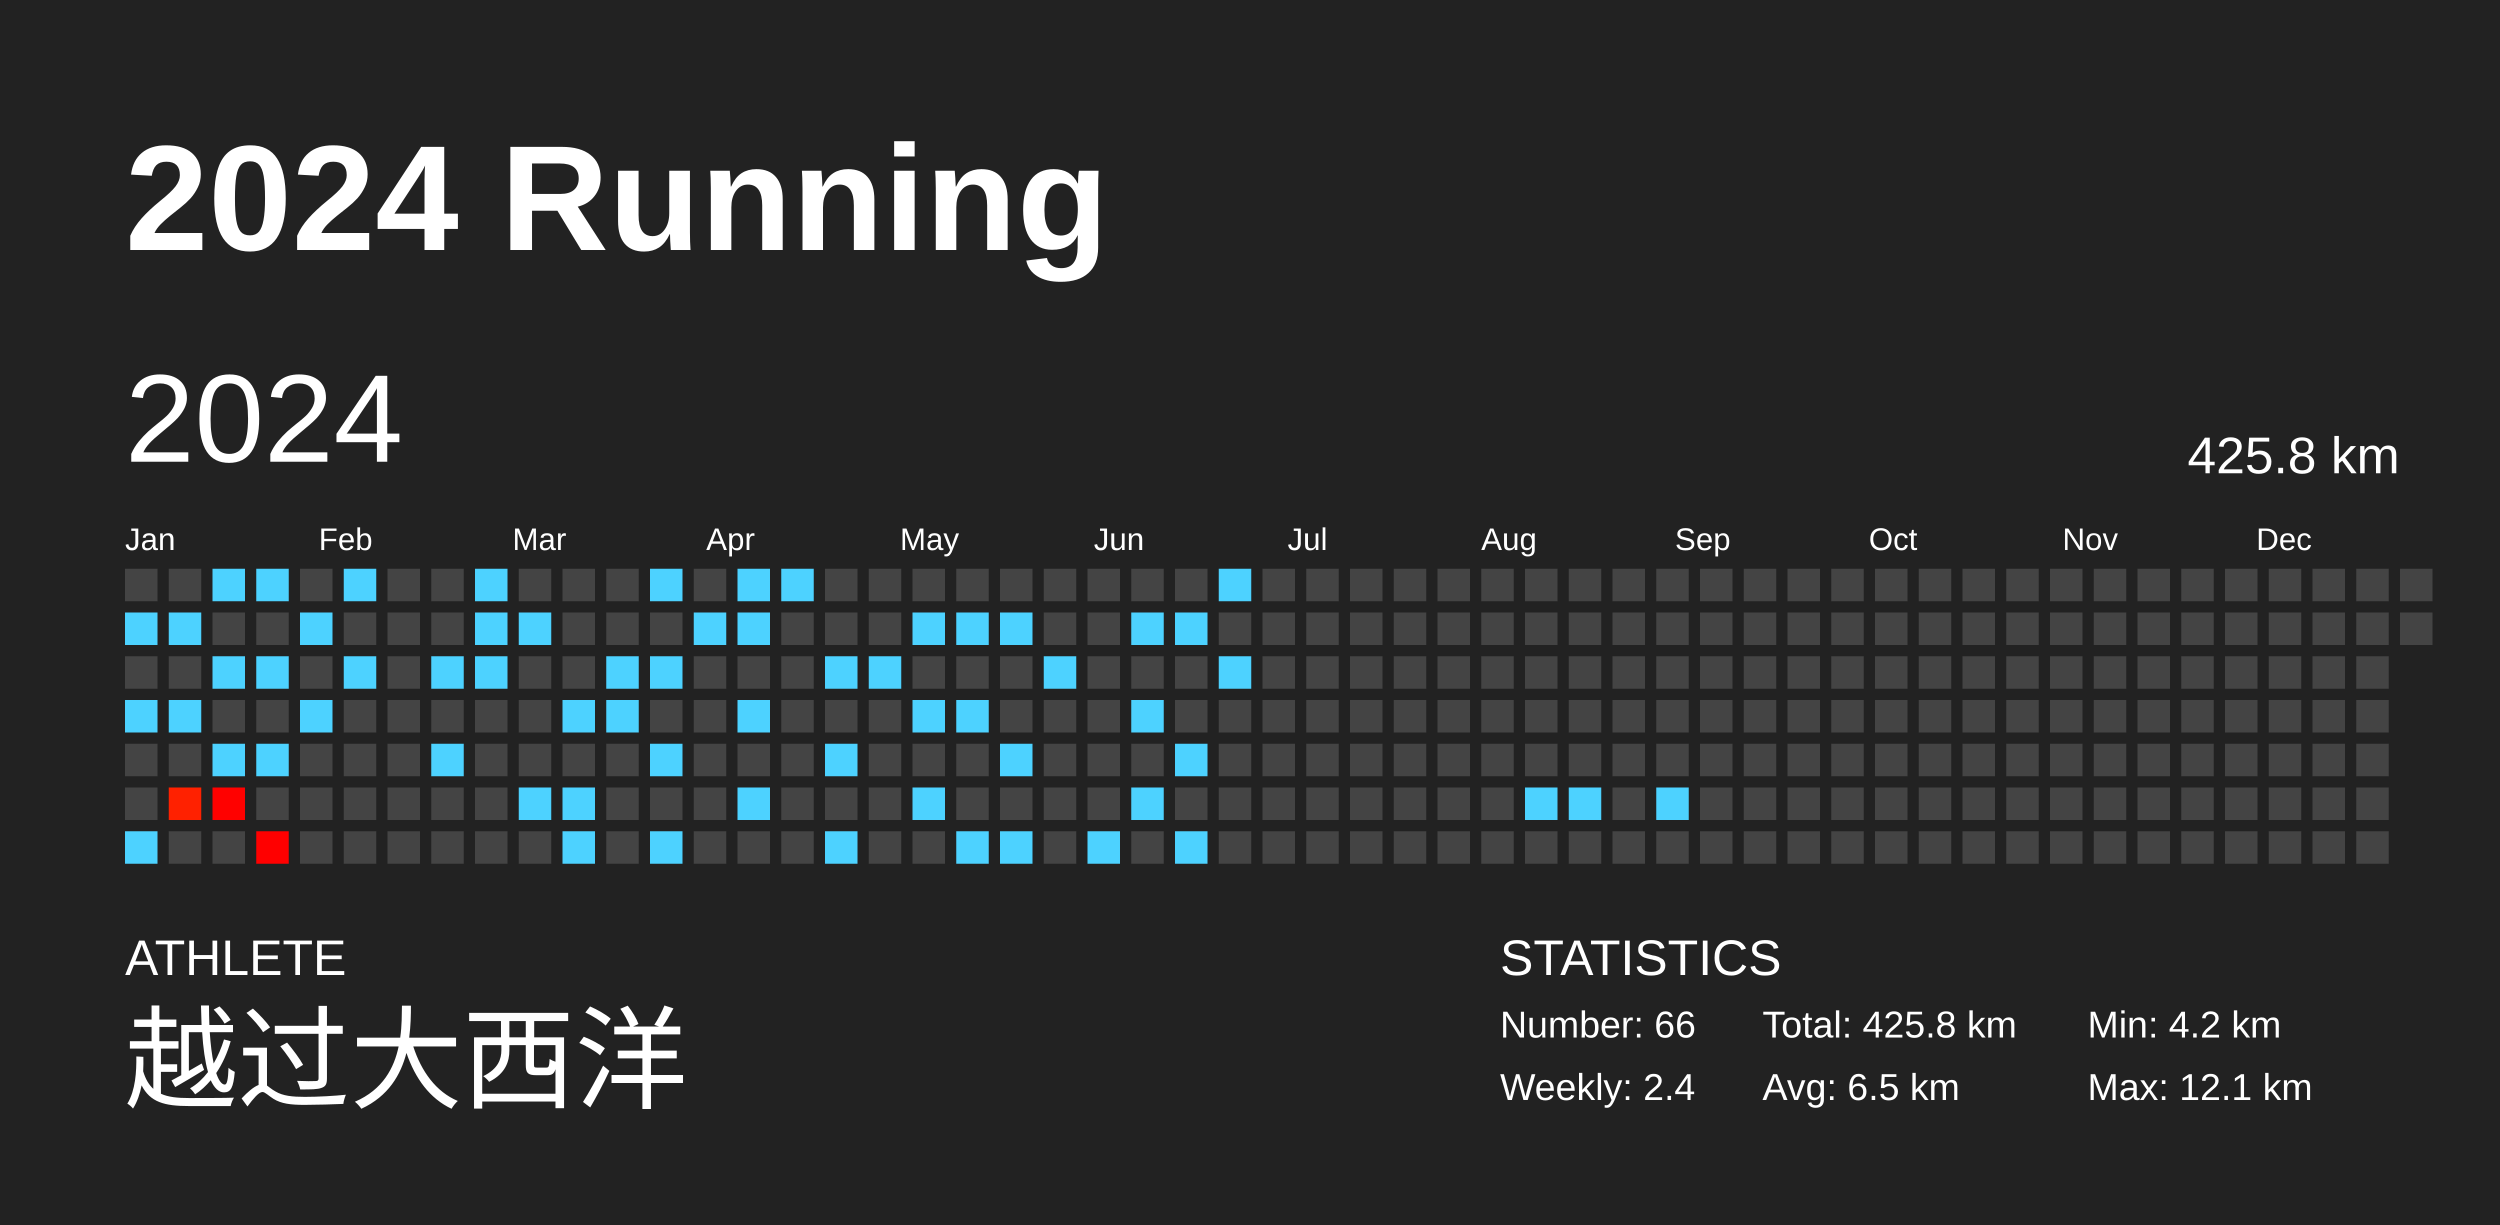
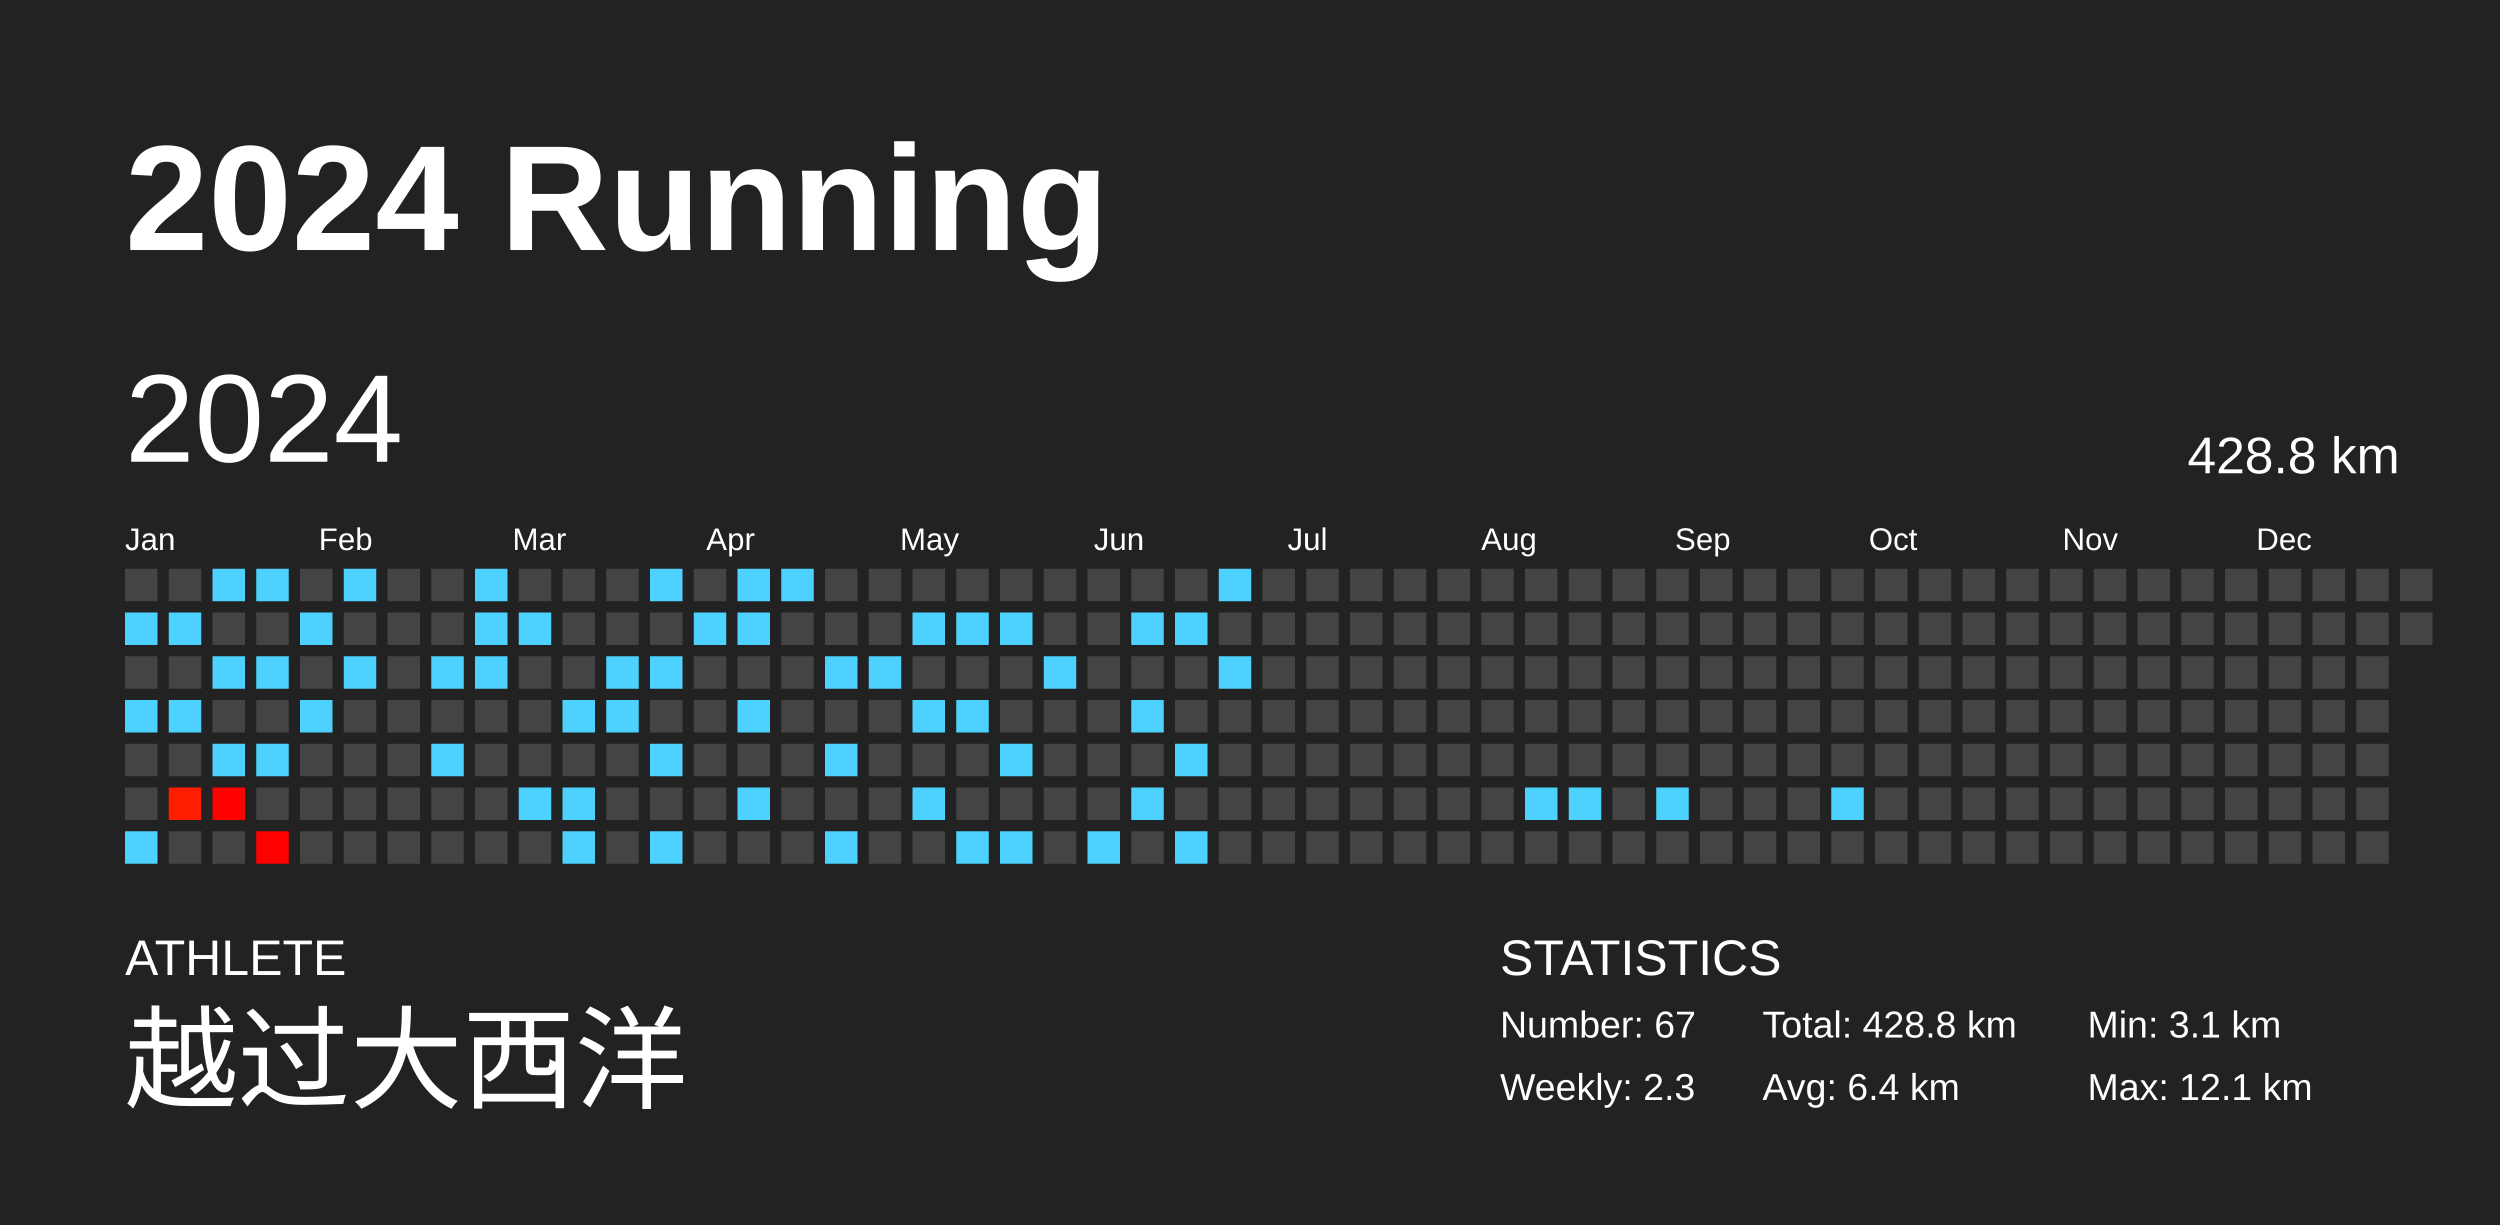
<svg xmlns="http://www.w3.org/2000/svg" baseProfile="full" height="98mm" version="1.1" viewBox="0,0,200,98" width="200mm">
  <defs />
  <rect fill="#222222" height="98" width="200" x="0" y="0" />
  <text fill="#FFFFFF" style="font-size:12px; font-family:Arial; font-weight:bold;" x="10" y="20">2024 Running</text>
  <text fill="#FFFFFF" style="font-size:4px; font-family:Arial" x="10" y="78">ATHLETE</text>
  <text fill="#FFFFFF" style="font-size:9px; font-family:Arial" x="10" y="88">越过大西洋</text>
  <text fill="#FFFFFF" style="font-size:4px; font-family:Arial" x="120" y="78">STATISTICS</text>
-   <text fill="#FFFFFF" style="font-size:3px; font-family:Arial" x="120" y="83">Number: 66</text>
-   <text fill="#FFFFFF" style="font-size:3px; font-family:Arial" x="120" y="88">Weekly: 2.4</text>
-   <text fill="#FFFFFF" style="font-size:3px; font-family:Arial" x="141" y="83">Total: 425.8 km</text>
-   <text fill="#FFFFFF" style="font-size:3px; font-family:Arial" x="141" y="88">Avg: 6.5 km</text>
-   <text fill="#FFFFFF" style="font-size:3px; font-family:Arial" x="167" y="83">Min: 4.2 km</text>
+   <text fill="#FFFFFF" style="font-size:3px; font-family:Arial" x="120" y="83">Number: 67</text>
+   <text fill="#FFFFFF" style="font-size:3px; font-family:Arial" x="120" y="88">Weekly: 2.3</text>
+   <text fill="#FFFFFF" style="font-size:3px; font-family:Arial" x="141" y="83">Total: 428.8 km</text>
+   <text fill="#FFFFFF" style="font-size:3px; font-family:Arial" x="141" y="88">Avg: 6.4 km</text>
+   <text fill="#FFFFFF" style="font-size:3px; font-family:Arial" x="167" y="83">Min: 3.1 km</text>
  <text fill="#FFFFFF" style="font-size:3px; font-family:Arial" x="167" y="88">Max: 12.1 km</text>
  <text dominant-baseline="hanging" fill="#FFFFFF" style="font-size:10.0px; font-family:Arial;" x="10" y="30">2024</text>
-   <text dominant-baseline="hanging" fill="#FFFFFF" style="font-size:4.125px; font-family:Arial;" x="175" y="35">425.8 km</text>
+   <text dominant-baseline="hanging" fill="#FFFFFF" style="font-size:4.125px; font-family:Arial;" x="175" y="35">428.8 km</text>
  <text fill="#FFFFFF" style="font-size:2.5px; font-family:Arial" x="10.0" y="44">Jan</text>
  <text fill="#FFFFFF" style="font-size:2.5px; font-family:Arial" x="25.5" y="44">Feb</text>
  <text fill="#FFFFFF" style="font-size:2.5px; font-family:Arial" x="41.0" y="44">Mar</text>
  <text fill="#FFFFFF" style="font-size:2.5px; font-family:Arial" x="56.5" y="44">Apr</text>
  <text fill="#FFFFFF" style="font-size:2.5px; font-family:Arial" x="72.0" y="44">May</text>
  <text fill="#FFFFFF" style="font-size:2.5px; font-family:Arial" x="87.5" y="44">Jun</text>
  <text fill="#FFFFFF" style="font-size:2.5px; font-family:Arial" x="103.0" y="44">Jul</text>
  <text fill="#FFFFFF" style="font-size:2.5px; font-family:Arial" x="118.5" y="44">Aug</text>
  <text fill="#FFFFFF" style="font-size:2.5px; font-family:Arial" x="134.0" y="44">Sep</text>
  <text fill="#FFFFFF" style="font-size:2.5px; font-family:Arial" x="149.5" y="44">Oct</text>
  <text fill="#FFFFFF" style="font-size:2.5px; font-family:Arial" x="165.0" y="44">Nov</text>
  <text fill="#FFFFFF" style="font-size:2.5px; font-family:Arial" x="180.5" y="44">Dec</text>
  <rect fill="#444444" height="2.6" width="2.6" x="10.0" y="45.5" />
  <rect fill="#4dd2ff" height="2.6" width="2.6" x="10.0" y="49.0" />
  <rect fill="#444444" height="2.6" width="2.6" x="10.0" y="52.5" />
  <rect fill="#4dd2ff" height="2.6" width="2.6" x="10.0" y="56.0" />
  <rect fill="#444444" height="2.6" width="2.6" x="10.0" y="59.5" />
  <rect fill="#444444" height="2.6" width="2.6" x="10.0" y="63.0" />
  <rect fill="#4dd2ff" height="2.6" width="2.6" x="10.0" y="66.5" />
  <rect fill="#444444" height="2.6" width="2.6" x="13.5" y="45.5" />
  <rect fill="#4dd2ff" height="2.6" width="2.6" x="13.5" y="49.0" />
  <rect fill="#444444" height="2.6" width="2.6" x="13.5" y="52.5" />
  <rect fill="#4dd2ff" height="2.6" width="2.6" x="13.5" y="56.0" />
  <rect fill="#444444" height="2.6" width="2.6" x="13.5" y="59.5" />
-   <rect fill="#ff2100" height="2.6" width="2.6" x="13.5" y="63.0" />
+   <rect fill="#ff1d00" height="2.6" width="2.6" x="13.5" y="63.0" />
  <rect fill="#444444" height="2.6" width="2.6" x="13.5" y="66.5" />
  <rect fill="#4dd2ff" height="2.6" width="2.6" x="17.0" y="45.5" />
  <rect fill="#444444" height="2.6" width="2.6" x="17.0" y="49.0" />
  <rect fill="#4dd2ff" height="2.6" width="2.6" x="17.0" y="52.5" />
  <rect fill="#444444" height="2.6" width="2.6" x="17.0" y="56.0" />
  <rect fill="#4dd2ff" height="2.6" width="2.6" x="17.0" y="59.5" />
  <rect fill="#ff0100" height="2.6" width="2.6" x="17.0" y="63.0" />
  <rect fill="#444444" height="2.6" width="2.6" x="17.0" y="66.5" />
  <rect fill="#4dd2ff" height="2.6" width="2.6" x="20.5" y="45.5" />
  <rect fill="#444444" height="2.6" width="2.6" x="20.5" y="49.0" />
  <rect fill="#4dd2ff" height="2.6" width="2.6" x="20.5" y="52.5" />
  <rect fill="#444444" height="2.6" width="2.6" x="20.5" y="56.0" />
  <rect fill="#4dd2ff" height="2.6" width="2.6" x="20.5" y="59.5" />
  <rect fill="#444444" height="2.6" width="2.6" x="20.5" y="63.0" />
  <rect fill="#ff0000" height="2.6" width="2.6" x="20.5" y="66.5" />
  <rect fill="#444444" height="2.6" width="2.6" x="24.0" y="45.5" />
  <rect fill="#4dd2ff" height="2.6" width="2.6" x="24.0" y="49.0" />
  <rect fill="#444444" height="2.6" width="2.6" x="24.0" y="52.5" />
  <rect fill="#4dd2ff" height="2.6" width="2.6" x="24.0" y="56.0" />
  <rect fill="#444444" height="2.6" width="2.6" x="24.0" y="59.5" />
  <rect fill="#444444" height="2.6" width="2.6" x="24.0" y="63.0" />
  <rect fill="#444444" height="2.6" width="2.6" x="24.0" y="66.5" />
  <rect fill="#4dd2ff" height="2.6" width="2.6" x="27.5" y="45.5" />
  <rect fill="#444444" height="2.6" width="2.6" x="27.5" y="49.0" />
  <rect fill="#4dd2ff" height="2.6" width="2.6" x="27.5" y="52.5" />
  <rect fill="#444444" height="2.6" width="2.6" x="27.5" y="56.0" />
  <rect fill="#444444" height="2.6" width="2.6" x="27.5" y="59.5" />
  <rect fill="#444444" height="2.6" width="2.6" x="27.5" y="63.0" />
  <rect fill="#444444" height="2.6" width="2.6" x="27.5" y="66.5" />
  <rect fill="#444444" height="2.6" width="2.6" x="31.0" y="45.5" />
  <rect fill="#444444" height="2.6" width="2.6" x="31.0" y="49.0" />
  <rect fill="#444444" height="2.6" width="2.6" x="31.0" y="52.5" />
  <rect fill="#444444" height="2.6" width="2.6" x="31.0" y="56.0" />
  <rect fill="#444444" height="2.6" width="2.6" x="31.0" y="59.5" />
  <rect fill="#444444" height="2.6" width="2.6" x="31.0" y="63.0" />
  <rect fill="#444444" height="2.6" width="2.6" x="31.0" y="66.5" />
  <rect fill="#444444" height="2.6" width="2.6" x="34.5" y="45.5" />
  <rect fill="#444444" height="2.6" width="2.6" x="34.5" y="49.0" />
  <rect fill="#4dd2ff" height="2.6" width="2.6" x="34.5" y="52.5" />
  <rect fill="#444444" height="2.6" width="2.6" x="34.5" y="56.0" />
  <rect fill="#4dd2ff" height="2.6" width="2.6" x="34.5" y="59.5" />
  <rect fill="#444444" height="2.6" width="2.6" x="34.5" y="63.0" />
  <rect fill="#444444" height="2.6" width="2.6" x="34.5" y="66.5" />
  <rect fill="#4dd2ff" height="2.6" width="2.6" x="38.0" y="45.5" />
  <rect fill="#4dd2ff" height="2.6" width="2.6" x="38.0" y="49.0" />
  <rect fill="#4dd2ff" height="2.6" width="2.6" x="38.0" y="52.5" />
  <rect fill="#444444" height="2.6" width="2.6" x="38.0" y="56.0" />
  <rect fill="#444444" height="2.6" width="2.6" x="38.0" y="59.5" />
  <rect fill="#444444" height="2.6" width="2.6" x="38.0" y="63.0" />
  <rect fill="#444444" height="2.6" width="2.6" x="38.0" y="66.5" />
  <rect fill="#444444" height="2.6" width="2.6" x="41.5" y="45.5" />
  <rect fill="#4dd2ff" height="2.6" width="2.6" x="41.5" y="49.0" />
  <rect fill="#444444" height="2.6" width="2.6" x="41.5" y="52.5" />
  <rect fill="#444444" height="2.6" width="2.6" x="41.5" y="56.0" />
  <rect fill="#444444" height="2.6" width="2.6" x="41.5" y="59.5" />
  <rect fill="#4dd2ff" height="2.6" width="2.6" x="41.5" y="63.0" />
  <rect fill="#444444" height="2.6" width="2.6" x="41.5" y="66.5" />
  <rect fill="#444444" height="2.6" width="2.6" x="45.0" y="45.5" />
  <rect fill="#444444" height="2.6" width="2.6" x="45.0" y="49.0" />
  <rect fill="#444444" height="2.6" width="2.6" x="45.0" y="52.5" />
  <rect fill="#4dd2ff" height="2.6" width="2.6" x="45.0" y="56.0" />
  <rect fill="#444444" height="2.6" width="2.6" x="45.0" y="59.5" />
  <rect fill="#4dd2ff" height="2.6" width="2.6" x="45.0" y="63.0" />
  <rect fill="#4dd2ff" height="2.6" width="2.6" x="45.0" y="66.5" />
  <rect fill="#444444" height="2.6" width="2.6" x="48.5" y="45.5" />
  <rect fill="#444444" height="2.6" width="2.6" x="48.5" y="49.0" />
  <rect fill="#4dd2ff" height="2.6" width="2.6" x="48.5" y="52.5" />
  <rect fill="#4dd2ff" height="2.6" width="2.6" x="48.5" y="56.0" />
  <rect fill="#444444" height="2.6" width="2.6" x="48.5" y="59.5" />
  <rect fill="#444444" height="2.6" width="2.6" x="48.5" y="63.0" />
  <rect fill="#444444" height="2.6" width="2.6" x="48.5" y="66.5" />
  <rect fill="#4dd2ff" height="2.6" width="2.6" x="52.0" y="45.5" />
  <rect fill="#444444" height="2.6" width="2.6" x="52.0" y="49.0" />
  <rect fill="#4dd2ff" height="2.6" width="2.6" x="52.0" y="52.5" />
  <rect fill="#444444" height="2.6" width="2.6" x="52.0" y="56.0" />
  <rect fill="#4dd2ff" height="2.6" width="2.6" x="52.0" y="59.5" />
  <rect fill="#444444" height="2.6" width="2.6" x="52.0" y="63.0" />
  <rect fill="#4dd2ff" height="2.6" width="2.6" x="52.0" y="66.5" />
  <rect fill="#444444" height="2.6" width="2.6" x="55.5" y="45.5" />
  <rect fill="#4dd2ff" height="2.6" width="2.6" x="55.5" y="49.0" />
  <rect fill="#444444" height="2.6" width="2.6" x="55.5" y="52.5" />
  <rect fill="#444444" height="2.6" width="2.6" x="55.5" y="56.0" />
  <rect fill="#444444" height="2.6" width="2.6" x="55.5" y="59.5" />
  <rect fill="#444444" height="2.6" width="2.6" x="55.5" y="63.0" />
  <rect fill="#444444" height="2.6" width="2.6" x="55.5" y="66.5" />
  <rect fill="#4dd2ff" height="2.6" width="2.6" x="59.0" y="45.5" />
  <rect fill="#4dd2ff" height="2.6" width="2.6" x="59.0" y="49.0" />
  <rect fill="#444444" height="2.6" width="2.6" x="59.0" y="52.5" />
  <rect fill="#4dd2ff" height="2.6" width="2.6" x="59.0" y="56.0" />
  <rect fill="#444444" height="2.6" width="2.6" x="59.0" y="59.5" />
  <rect fill="#4dd2ff" height="2.6" width="2.6" x="59.0" y="63.0" />
  <rect fill="#444444" height="2.6" width="2.6" x="59.0" y="66.5" />
  <rect fill="#4dd2ff" height="2.6" width="2.6" x="62.5" y="45.5" />
  <rect fill="#444444" height="2.6" width="2.6" x="62.5" y="49.0" />
  <rect fill="#444444" height="2.6" width="2.6" x="62.5" y="52.5" />
  <rect fill="#444444" height="2.6" width="2.6" x="62.5" y="56.0" />
  <rect fill="#444444" height="2.6" width="2.6" x="62.5" y="59.5" />
  <rect fill="#444444" height="2.6" width="2.6" x="62.5" y="63.0" />
  <rect fill="#444444" height="2.6" width="2.6" x="62.5" y="66.5" />
  <rect fill="#444444" height="2.6" width="2.6" x="66.0" y="45.5" />
  <rect fill="#444444" height="2.6" width="2.6" x="66.0" y="49.0" />
  <rect fill="#4dd2ff" height="2.6" width="2.6" x="66.0" y="52.5" />
  <rect fill="#444444" height="2.6" width="2.6" x="66.0" y="56.0" />
  <rect fill="#4dd2ff" height="2.6" width="2.6" x="66.0" y="59.5" />
  <rect fill="#444444" height="2.6" width="2.6" x="66.0" y="63.0" />
  <rect fill="#4dd2ff" height="2.6" width="2.6" x="66.0" y="66.5" />
  <rect fill="#444444" height="2.6" width="2.6" x="69.5" y="45.5" />
  <rect fill="#444444" height="2.6" width="2.6" x="69.5" y="49.0" />
  <rect fill="#4dd2ff" height="2.6" width="2.6" x="69.5" y="52.5" />
  <rect fill="#444444" height="2.6" width="2.6" x="69.5" y="56.0" />
  <rect fill="#444444" height="2.6" width="2.6" x="69.5" y="59.5" />
  <rect fill="#444444" height="2.6" width="2.6" x="69.5" y="63.0" />
  <rect fill="#444444" height="2.6" width="2.6" x="69.5" y="66.5" />
  <rect fill="#444444" height="2.6" width="2.6" x="73.0" y="45.5" />
  <rect fill="#4dd2ff" height="2.6" width="2.6" x="73.0" y="49.0" />
  <rect fill="#444444" height="2.6" width="2.6" x="73.0" y="52.5" />
  <rect fill="#4dd2ff" height="2.6" width="2.6" x="73.0" y="56.0" />
  <rect fill="#444444" height="2.6" width="2.6" x="73.0" y="59.5" />
  <rect fill="#4dd2ff" height="2.6" width="2.6" x="73.0" y="63.0" />
  <rect fill="#444444" height="2.6" width="2.6" x="73.0" y="66.5" />
  <rect fill="#444444" height="2.6" width="2.6" x="76.5" y="45.5" />
  <rect fill="#4dd2ff" height="2.6" width="2.6" x="76.5" y="49.0" />
  <rect fill="#444444" height="2.6" width="2.6" x="76.5" y="52.5" />
  <rect fill="#4dd2ff" height="2.6" width="2.6" x="76.5" y="56.0" />
  <rect fill="#444444" height="2.6" width="2.6" x="76.5" y="59.5" />
  <rect fill="#444444" height="2.6" width="2.6" x="76.5" y="63.0" />
  <rect fill="#4dd2ff" height="2.6" width="2.6" x="76.5" y="66.5" />
  <rect fill="#444444" height="2.6" width="2.6" x="80.0" y="45.5" />
  <rect fill="#4dd2ff" height="2.6" width="2.6" x="80.0" y="49.0" />
  <rect fill="#444444" height="2.6" width="2.6" x="80.0" y="52.5" />
  <rect fill="#444444" height="2.6" width="2.6" x="80.0" y="56.0" />
  <rect fill="#4dd2ff" height="2.6" width="2.6" x="80.0" y="59.5" />
  <rect fill="#444444" height="2.6" width="2.6" x="80.0" y="63.0" />
  <rect fill="#4dd2ff" height="2.6" width="2.6" x="80.0" y="66.5" />
  <rect fill="#444444" height="2.6" width="2.6" x="83.5" y="45.5" />
  <rect fill="#444444" height="2.6" width="2.6" x="83.5" y="49.0" />
  <rect fill="#4dd2ff" height="2.6" width="2.6" x="83.5" y="52.5" />
  <rect fill="#444444" height="2.6" width="2.6" x="83.5" y="56.0" />
  <rect fill="#444444" height="2.6" width="2.6" x="83.5" y="59.5" />
  <rect fill="#444444" height="2.6" width="2.6" x="83.5" y="63.0" />
  <rect fill="#444444" height="2.6" width="2.6" x="83.5" y="66.5" />
  <rect fill="#444444" height="2.6" width="2.6" x="87.0" y="45.5" />
  <rect fill="#444444" height="2.6" width="2.6" x="87.0" y="49.0" />
  <rect fill="#444444" height="2.6" width="2.6" x="87.0" y="52.5" />
  <rect fill="#444444" height="2.6" width="2.6" x="87.0" y="56.0" />
  <rect fill="#444444" height="2.6" width="2.6" x="87.0" y="59.5" />
  <rect fill="#444444" height="2.6" width="2.6" x="87.0" y="63.0" />
  <rect fill="#4dd2ff" height="2.6" width="2.6" x="87.0" y="66.5" />
  <rect fill="#444444" height="2.6" width="2.6" x="90.5" y="45.5" />
  <rect fill="#4dd2ff" height="2.6" width="2.6" x="90.5" y="49.0" />
  <rect fill="#444444" height="2.6" width="2.6" x="90.5" y="52.5" />
  <rect fill="#4dd2ff" height="2.6" width="2.6" x="90.5" y="56.0" />
  <rect fill="#444444" height="2.6" width="2.6" x="90.5" y="59.5" />
  <rect fill="#4dd2ff" height="2.6" width="2.6" x="90.5" y="63.0" />
  <rect fill="#444444" height="2.6" width="2.6" x="90.5" y="66.5" />
  <rect fill="#444444" height="2.6" width="2.6" x="94.0" y="45.5" />
  <rect fill="#4dd2ff" height="2.6" width="2.6" x="94.0" y="49.0" />
  <rect fill="#444444" height="2.6" width="2.6" x="94.0" y="52.5" />
  <rect fill="#444444" height="2.6" width="2.6" x="94.0" y="56.0" />
  <rect fill="#4dd2ff" height="2.6" width="2.6" x="94.0" y="59.5" />
  <rect fill="#444444" height="2.6" width="2.6" x="94.0" y="63.0" />
  <rect fill="#4dd2ff" height="2.6" width="2.6" x="94.0" y="66.5" />
  <rect fill="#4dd2ff" height="2.6" width="2.6" x="97.5" y="45.5" />
  <rect fill="#444444" height="2.6" width="2.6" x="97.5" y="49.0" />
  <rect fill="#4dd2ff" height="2.6" width="2.6" x="97.5" y="52.5" />
  <rect fill="#444444" height="2.6" width="2.6" x="97.5" y="56.0" />
  <rect fill="#444444" height="2.6" width="2.6" x="97.5" y="59.5" />
  <rect fill="#444444" height="2.6" width="2.6" x="97.5" y="63.0" />
  <rect fill="#444444" height="2.6" width="2.6" x="97.5" y="66.5" />
  <rect fill="#444444" height="2.6" width="2.6" x="101.0" y="45.5" />
  <rect fill="#444444" height="2.6" width="2.6" x="101.0" y="49.0" />
  <rect fill="#444444" height="2.6" width="2.6" x="101.0" y="52.5" />
  <rect fill="#444444" height="2.6" width="2.6" x="101.0" y="56.0" />
  <rect fill="#444444" height="2.6" width="2.6" x="101.0" y="59.5" />
  <rect fill="#444444" height="2.6" width="2.6" x="101.0" y="63.0" />
  <rect fill="#444444" height="2.6" width="2.6" x="101.0" y="66.5" />
  <rect fill="#444444" height="2.6" width="2.6" x="104.5" y="45.5" />
  <rect fill="#444444" height="2.6" width="2.6" x="104.5" y="49.0" />
  <rect fill="#444444" height="2.6" width="2.6" x="104.5" y="52.5" />
  <rect fill="#444444" height="2.6" width="2.6" x="104.5" y="56.0" />
  <rect fill="#444444" height="2.6" width="2.6" x="104.5" y="59.5" />
  <rect fill="#444444" height="2.6" width="2.6" x="104.5" y="63.0" />
  <rect fill="#444444" height="2.6" width="2.6" x="104.5" y="66.5" />
  <rect fill="#444444" height="2.6" width="2.6" x="108.0" y="45.5" />
  <rect fill="#444444" height="2.6" width="2.6" x="108.0" y="49.0" />
  <rect fill="#444444" height="2.6" width="2.6" x="108.0" y="52.5" />
  <rect fill="#444444" height="2.6" width="2.6" x="108.0" y="56.0" />
  <rect fill="#444444" height="2.6" width="2.6" x="108.0" y="59.5" />
  <rect fill="#444444" height="2.6" width="2.6" x="108.0" y="63.0" />
  <rect fill="#444444" height="2.6" width="2.6" x="108.0" y="66.5" />
  <rect fill="#444444" height="2.6" width="2.6" x="111.5" y="45.5" />
  <rect fill="#444444" height="2.6" width="2.6" x="111.5" y="49.0" />
  <rect fill="#444444" height="2.6" width="2.6" x="111.5" y="52.5" />
  <rect fill="#444444" height="2.6" width="2.6" x="111.5" y="56.0" />
  <rect fill="#444444" height="2.6" width="2.6" x="111.5" y="59.5" />
  <rect fill="#444444" height="2.6" width="2.6" x="111.5" y="63.0" />
  <rect fill="#444444" height="2.6" width="2.6" x="111.5" y="66.5" />
  <rect fill="#444444" height="2.6" width="2.6" x="115.0" y="45.5" />
  <rect fill="#444444" height="2.6" width="2.6" x="115.0" y="49.0" />
  <rect fill="#444444" height="2.6" width="2.6" x="115.0" y="52.5" />
  <rect fill="#444444" height="2.6" width="2.6" x="115.0" y="56.0" />
  <rect fill="#444444" height="2.6" width="2.6" x="115.0" y="59.5" />
  <rect fill="#444444" height="2.6" width="2.6" x="115.0" y="63.0" />
  <rect fill="#444444" height="2.6" width="2.6" x="115.0" y="66.5" />
  <rect fill="#444444" height="2.6" width="2.6" x="118.5" y="45.5" />
  <rect fill="#444444" height="2.6" width="2.6" x="118.5" y="49.0" />
  <rect fill="#444444" height="2.6" width="2.6" x="118.5" y="52.5" />
  <rect fill="#444444" height="2.6" width="2.6" x="118.5" y="56.0" />
  <rect fill="#444444" height="2.6" width="2.6" x="118.5" y="59.5" />
  <rect fill="#444444" height="2.6" width="2.6" x="118.5" y="63.0" />
  <rect fill="#444444" height="2.6" width="2.6" x="118.5" y="66.5" />
  <rect fill="#444444" height="2.6" width="2.6" x="122.0" y="45.5" />
  <rect fill="#444444" height="2.6" width="2.6" x="122.0" y="49.0" />
  <rect fill="#444444" height="2.6" width="2.6" x="122.0" y="52.5" />
  <rect fill="#444444" height="2.6" width="2.6" x="122.0" y="56.0" />
  <rect fill="#444444" height="2.6" width="2.6" x="122.0" y="59.5" />
  <rect fill="#4dd2ff" height="2.6" width="2.6" x="122.0" y="63.0" />
  <rect fill="#444444" height="2.6" width="2.6" x="122.0" y="66.5" />
  <rect fill="#444444" height="2.6" width="2.6" x="125.5" y="45.5" />
  <rect fill="#444444" height="2.6" width="2.6" x="125.5" y="49.0" />
  <rect fill="#444444" height="2.6" width="2.6" x="125.5" y="52.5" />
  <rect fill="#444444" height="2.6" width="2.6" x="125.5" y="56.0" />
  <rect fill="#444444" height="2.6" width="2.6" x="125.5" y="59.5" />
  <rect fill="#4dd2ff" height="2.6" width="2.6" x="125.5" y="63.0" />
  <rect fill="#444444" height="2.6" width="2.6" x="125.5" y="66.5" />
  <rect fill="#444444" height="2.6" width="2.6" x="129.0" y="45.5" />
  <rect fill="#444444" height="2.6" width="2.6" x="129.0" y="49.0" />
  <rect fill="#444444" height="2.6" width="2.6" x="129.0" y="52.5" />
  <rect fill="#444444" height="2.6" width="2.6" x="129.0" y="56.0" />
  <rect fill="#444444" height="2.6" width="2.6" x="129.0" y="59.5" />
  <rect fill="#444444" height="2.6" width="2.6" x="129.0" y="63.0" />
  <rect fill="#444444" height="2.6" width="2.6" x="129.0" y="66.5" />
  <rect fill="#444444" height="2.6" width="2.6" x="132.5" y="45.5" />
  <rect fill="#444444" height="2.6" width="2.6" x="132.5" y="49.0" />
  <rect fill="#444444" height="2.6" width="2.6" x="132.5" y="52.5" />
  <rect fill="#444444" height="2.6" width="2.6" x="132.5" y="56.0" />
  <rect fill="#444444" height="2.6" width="2.6" x="132.5" y="59.5" />
  <rect fill="#4dd2ff" height="2.6" width="2.6" x="132.5" y="63.0" />
  <rect fill="#444444" height="2.6" width="2.6" x="132.5" y="66.5" />
  <rect fill="#444444" height="2.6" width="2.6" x="136.0" y="45.5" />
  <rect fill="#444444" height="2.6" width="2.6" x="136.0" y="49.0" />
  <rect fill="#444444" height="2.6" width="2.6" x="136.0" y="52.5" />
  <rect fill="#444444" height="2.6" width="2.6" x="136.0" y="56.0" />
  <rect fill="#444444" height="2.6" width="2.6" x="136.0" y="59.5" />
  <rect fill="#444444" height="2.6" width="2.6" x="136.0" y="63.0" />
  <rect fill="#444444" height="2.6" width="2.6" x="136.0" y="66.5" />
  <rect fill="#444444" height="2.6" width="2.6" x="139.5" y="45.5" />
  <rect fill="#444444" height="2.6" width="2.6" x="139.5" y="49.0" />
  <rect fill="#444444" height="2.6" width="2.6" x="139.5" y="52.5" />
  <rect fill="#444444" height="2.6" width="2.6" x="139.5" y="56.0" />
  <rect fill="#444444" height="2.6" width="2.6" x="139.5" y="59.5" />
  <rect fill="#444444" height="2.6" width="2.6" x="139.5" y="63.0" />
  <rect fill="#444444" height="2.6" width="2.6" x="139.5" y="66.5" />
  <rect fill="#444444" height="2.6" width="2.6" x="143.0" y="45.5" />
  <rect fill="#444444" height="2.6" width="2.6" x="143.0" y="49.0" />
  <rect fill="#444444" height="2.6" width="2.6" x="143.0" y="52.5" />
  <rect fill="#444444" height="2.6" width="2.6" x="143.0" y="56.0" />
  <rect fill="#444444" height="2.6" width="2.6" x="143.0" y="59.5" />
  <rect fill="#444444" height="2.6" width="2.6" x="143.0" y="63.0" />
  <rect fill="#444444" height="2.6" width="2.6" x="143.0" y="66.5" />
  <rect fill="#444444" height="2.6" width="2.6" x="146.5" y="45.5" />
  <rect fill="#444444" height="2.6" width="2.6" x="146.5" y="49.0" />
  <rect fill="#444444" height="2.6" width="2.6" x="146.5" y="52.5" />
  <rect fill="#444444" height="2.6" width="2.6" x="146.5" y="56.0" />
  <rect fill="#444444" height="2.6" width="2.6" x="146.5" y="59.5" />
-   <rect fill="#444444" height="2.6" width="2.6" x="146.5" y="63.0" />
+   <rect fill="#4dd2ff" height="2.6" width="2.6" x="146.5" y="63.0" />
  <rect fill="#444444" height="2.6" width="2.6" x="146.5" y="66.5" />
  <rect fill="#444444" height="2.6" width="2.6" x="150.0" y="45.5" />
  <rect fill="#444444" height="2.6" width="2.6" x="150.0" y="49.0" />
  <rect fill="#444444" height="2.6" width="2.6" x="150.0" y="52.5" />
  <rect fill="#444444" height="2.6" width="2.6" x="150.0" y="56.0" />
  <rect fill="#444444" height="2.6" width="2.6" x="150.0" y="59.5" />
  <rect fill="#444444" height="2.6" width="2.6" x="150.0" y="63.0" />
  <rect fill="#444444" height="2.6" width="2.6" x="150.0" y="66.5" />
  <rect fill="#444444" height="2.6" width="2.6" x="153.5" y="45.5" />
  <rect fill="#444444" height="2.6" width="2.6" x="153.5" y="49.0" />
  <rect fill="#444444" height="2.6" width="2.6" x="153.5" y="52.5" />
  <rect fill="#444444" height="2.6" width="2.6" x="153.5" y="56.0" />
  <rect fill="#444444" height="2.6" width="2.6" x="153.5" y="59.5" />
  <rect fill="#444444" height="2.6" width="2.6" x="153.5" y="63.0" />
  <rect fill="#444444" height="2.6" width="2.6" x="153.5" y="66.5" />
  <rect fill="#444444" height="2.6" width="2.6" x="157.0" y="45.5" />
  <rect fill="#444444" height="2.6" width="2.6" x="157.0" y="49.0" />
  <rect fill="#444444" height="2.6" width="2.6" x="157.0" y="52.5" />
  <rect fill="#444444" height="2.6" width="2.6" x="157.0" y="56.0" />
  <rect fill="#444444" height="2.6" width="2.6" x="157.0" y="59.5" />
  <rect fill="#444444" height="2.6" width="2.6" x="157.0" y="63.0" />
  <rect fill="#444444" height="2.6" width="2.6" x="157.0" y="66.5" />
  <rect fill="#444444" height="2.6" width="2.6" x="160.5" y="45.5" />
  <rect fill="#444444" height="2.6" width="2.6" x="160.5" y="49.0" />
  <rect fill="#444444" height="2.6" width="2.6" x="160.5" y="52.5" />
  <rect fill="#444444" height="2.6" width="2.6" x="160.5" y="56.0" />
  <rect fill="#444444" height="2.6" width="2.6" x="160.5" y="59.5" />
  <rect fill="#444444" height="2.6" width="2.6" x="160.5" y="63.0" />
  <rect fill="#444444" height="2.6" width="2.6" x="160.5" y="66.5" />
  <rect fill="#444444" height="2.6" width="2.6" x="164.0" y="45.5" />
  <rect fill="#444444" height="2.6" width="2.6" x="164.0" y="49.0" />
  <rect fill="#444444" height="2.6" width="2.6" x="164.0" y="52.5" />
  <rect fill="#444444" height="2.6" width="2.6" x="164.0" y="56.0" />
  <rect fill="#444444" height="2.6" width="2.6" x="164.0" y="59.5" />
  <rect fill="#444444" height="2.6" width="2.6" x="164.0" y="63.0" />
  <rect fill="#444444" height="2.6" width="2.6" x="164.0" y="66.5" />
  <rect fill="#444444" height="2.6" width="2.6" x="167.5" y="45.5" />
  <rect fill="#444444" height="2.6" width="2.6" x="167.5" y="49.0" />
  <rect fill="#444444" height="2.6" width="2.6" x="167.5" y="52.5" />
  <rect fill="#444444" height="2.6" width="2.6" x="167.5" y="56.0" />
  <rect fill="#444444" height="2.6" width="2.6" x="167.5" y="59.5" />
  <rect fill="#444444" height="2.6" width="2.6" x="167.5" y="63.0" />
  <rect fill="#444444" height="2.6" width="2.6" x="167.5" y="66.5" />
  <rect fill="#444444" height="2.6" width="2.6" x="171.0" y="45.5" />
  <rect fill="#444444" height="2.6" width="2.6" x="171.0" y="49.0" />
  <rect fill="#444444" height="2.6" width="2.6" x="171.0" y="52.5" />
  <rect fill="#444444" height="2.6" width="2.6" x="171.0" y="56.0" />
  <rect fill="#444444" height="2.6" width="2.6" x="171.0" y="59.5" />
  <rect fill="#444444" height="2.6" width="2.6" x="171.0" y="63.0" />
  <rect fill="#444444" height="2.6" width="2.6" x="171.0" y="66.5" />
  <rect fill="#444444" height="2.6" width="2.6" x="174.5" y="45.5" />
  <rect fill="#444444" height="2.6" width="2.6" x="174.5" y="49.0" />
  <rect fill="#444444" height="2.6" width="2.6" x="174.5" y="52.5" />
  <rect fill="#444444" height="2.6" width="2.6" x="174.5" y="56.0" />
  <rect fill="#444444" height="2.6" width="2.6" x="174.5" y="59.5" />
  <rect fill="#444444" height="2.6" width="2.6" x="174.5" y="63.0" />
  <rect fill="#444444" height="2.6" width="2.6" x="174.5" y="66.5" />
  <rect fill="#444444" height="2.6" width="2.6" x="178.0" y="45.5" />
  <rect fill="#444444" height="2.6" width="2.6" x="178.0" y="49.0" />
  <rect fill="#444444" height="2.6" width="2.6" x="178.0" y="52.5" />
  <rect fill="#444444" height="2.6" width="2.6" x="178.0" y="56.0" />
  <rect fill="#444444" height="2.6" width="2.6" x="178.0" y="59.5" />
  <rect fill="#444444" height="2.6" width="2.6" x="178.0" y="63.0" />
  <rect fill="#444444" height="2.6" width="2.6" x="178.0" y="66.5" />
  <rect fill="#444444" height="2.6" width="2.6" x="181.5" y="45.5" />
  <rect fill="#444444" height="2.6" width="2.6" x="181.5" y="49.0" />
  <rect fill="#444444" height="2.6" width="2.6" x="181.5" y="52.5" />
  <rect fill="#444444" height="2.6" width="2.6" x="181.5" y="56.0" />
  <rect fill="#444444" height="2.6" width="2.6" x="181.5" y="59.5" />
  <rect fill="#444444" height="2.6" width="2.6" x="181.5" y="63.0" />
  <rect fill="#444444" height="2.6" width="2.6" x="181.5" y="66.5" />
  <rect fill="#444444" height="2.6" width="2.6" x="185.0" y="45.5" />
  <rect fill="#444444" height="2.6" width="2.6" x="185.0" y="49.0" />
  <rect fill="#444444" height="2.6" width="2.6" x="185.0" y="52.5" />
  <rect fill="#444444" height="2.6" width="2.6" x="185.0" y="56.0" />
  <rect fill="#444444" height="2.6" width="2.6" x="185.0" y="59.5" />
  <rect fill="#444444" height="2.6" width="2.6" x="185.0" y="63.0" />
  <rect fill="#444444" height="2.6" width="2.6" x="185.0" y="66.5" />
  <rect fill="#444444" height="2.6" width="2.6" x="188.5" y="45.5" />
  <rect fill="#444444" height="2.6" width="2.6" x="188.5" y="49.0" />
  <rect fill="#444444" height="2.6" width="2.6" x="188.5" y="52.5" />
  <rect fill="#444444" height="2.6" width="2.6" x="188.5" y="56.0" />
  <rect fill="#444444" height="2.6" width="2.6" x="188.5" y="59.5" />
  <rect fill="#444444" height="2.6" width="2.6" x="188.5" y="63.0" />
  <rect fill="#444444" height="2.6" width="2.6" x="188.5" y="66.5" />
  <rect fill="#444444" height="2.6" width="2.6" x="192.0" y="45.5" />
  <rect fill="#444444" height="2.6" width="2.6" x="192.0" y="49.0" />
</svg>
